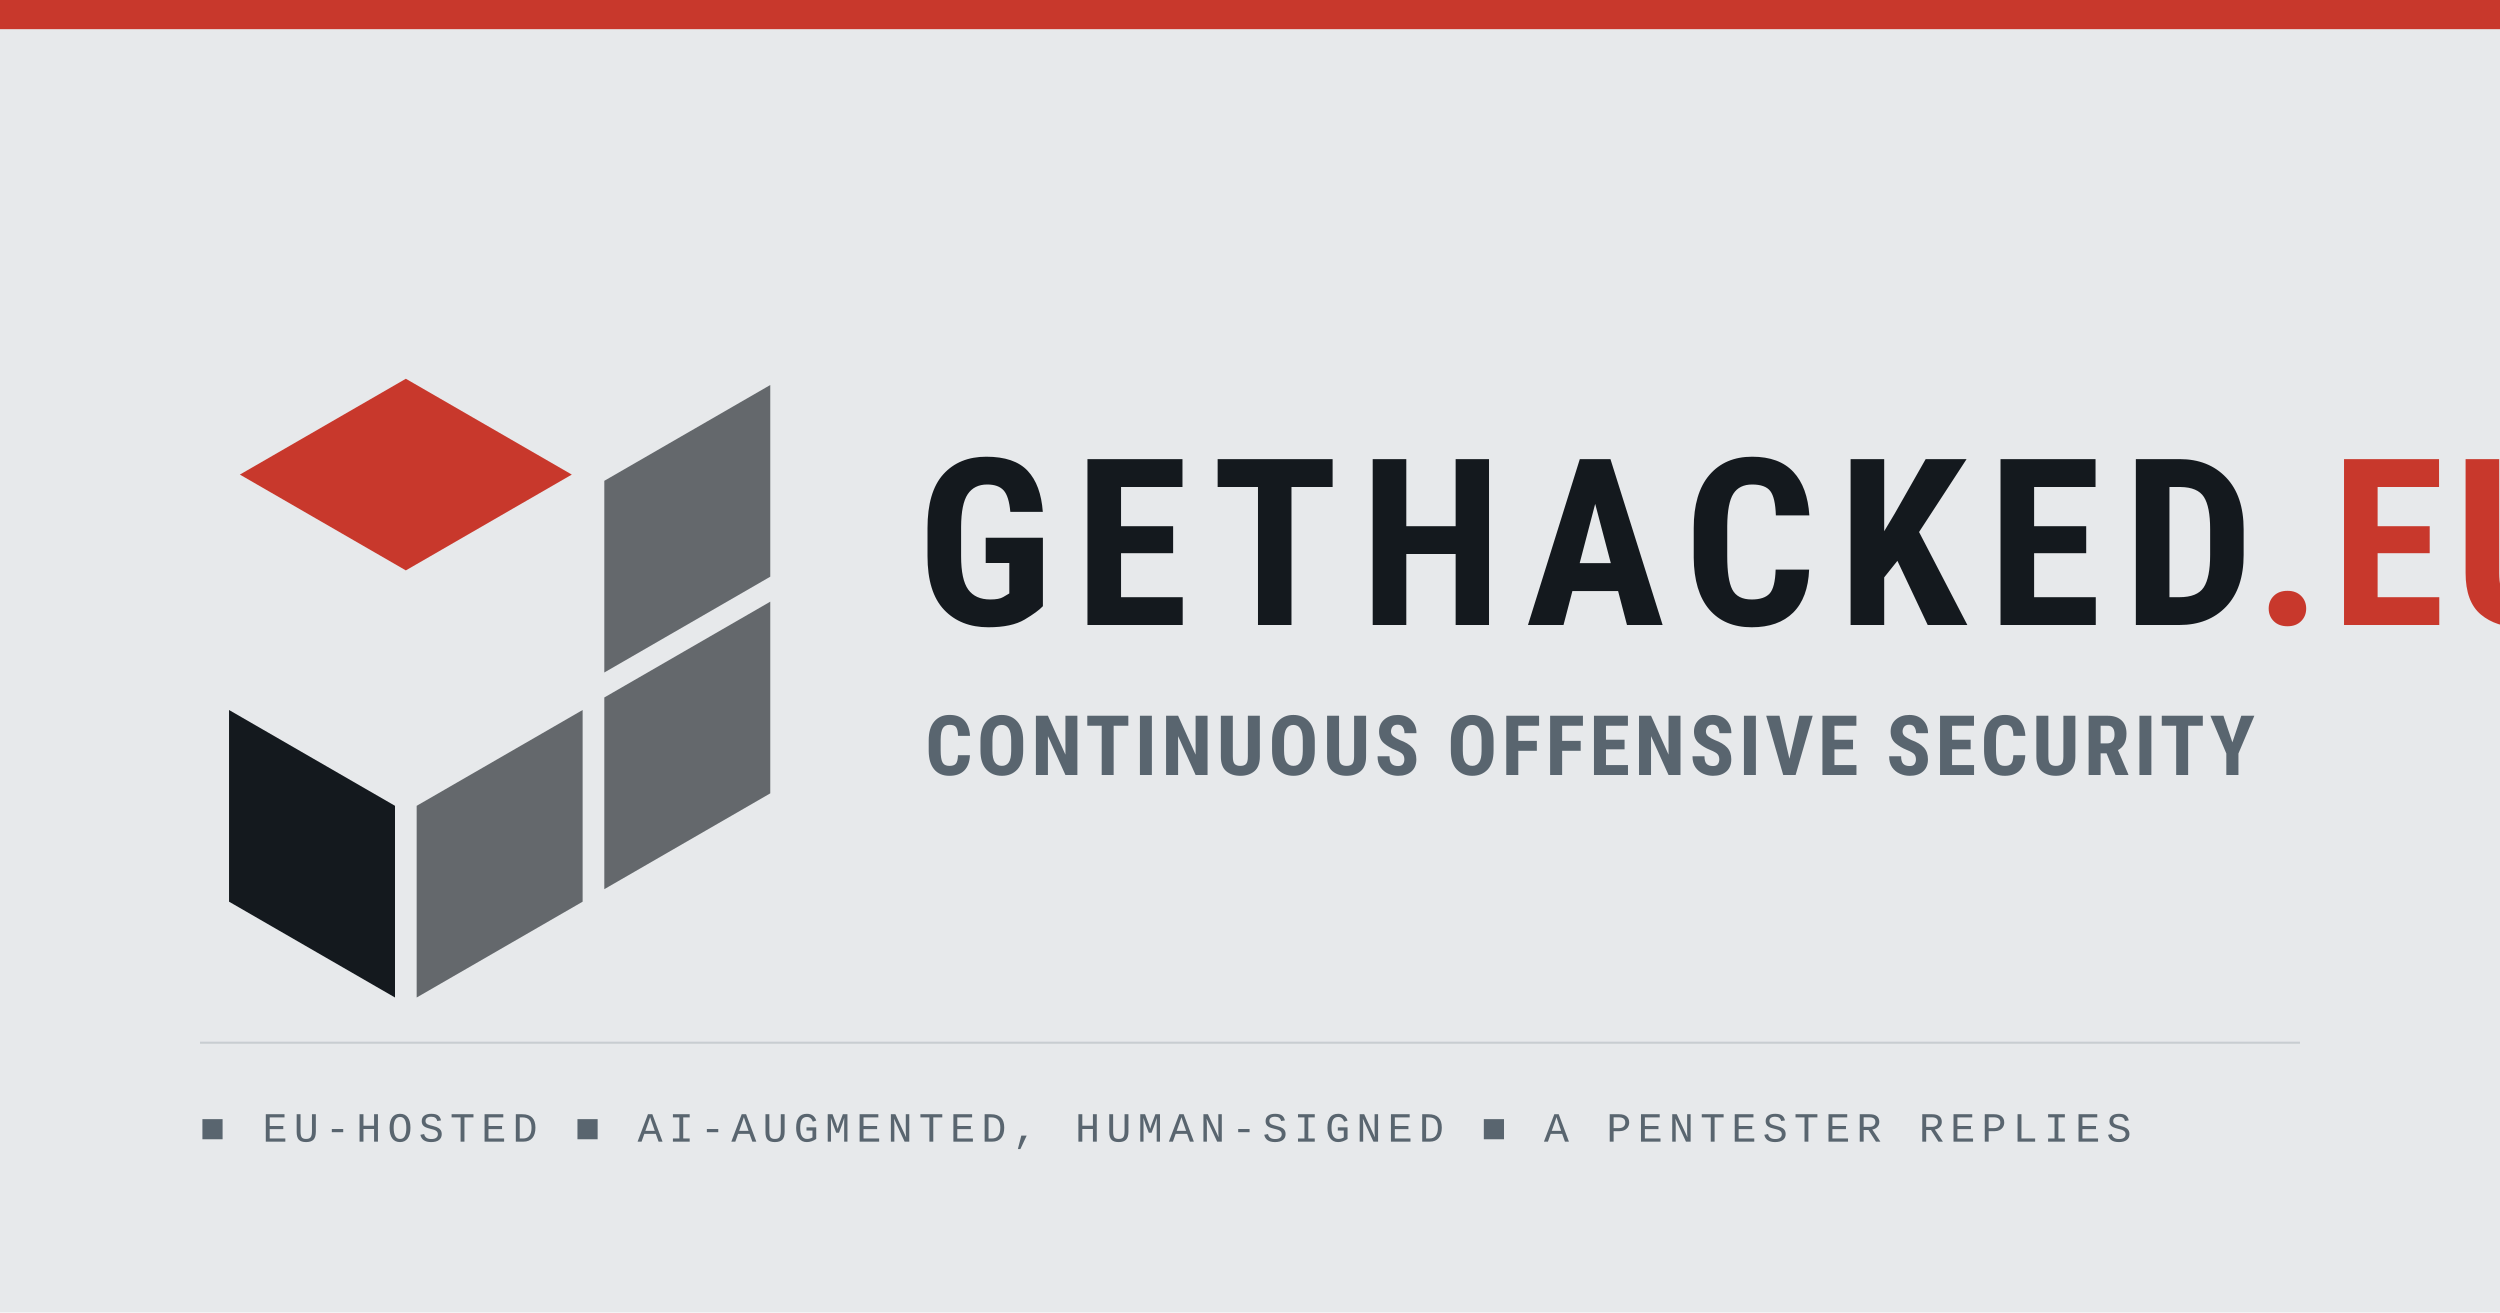
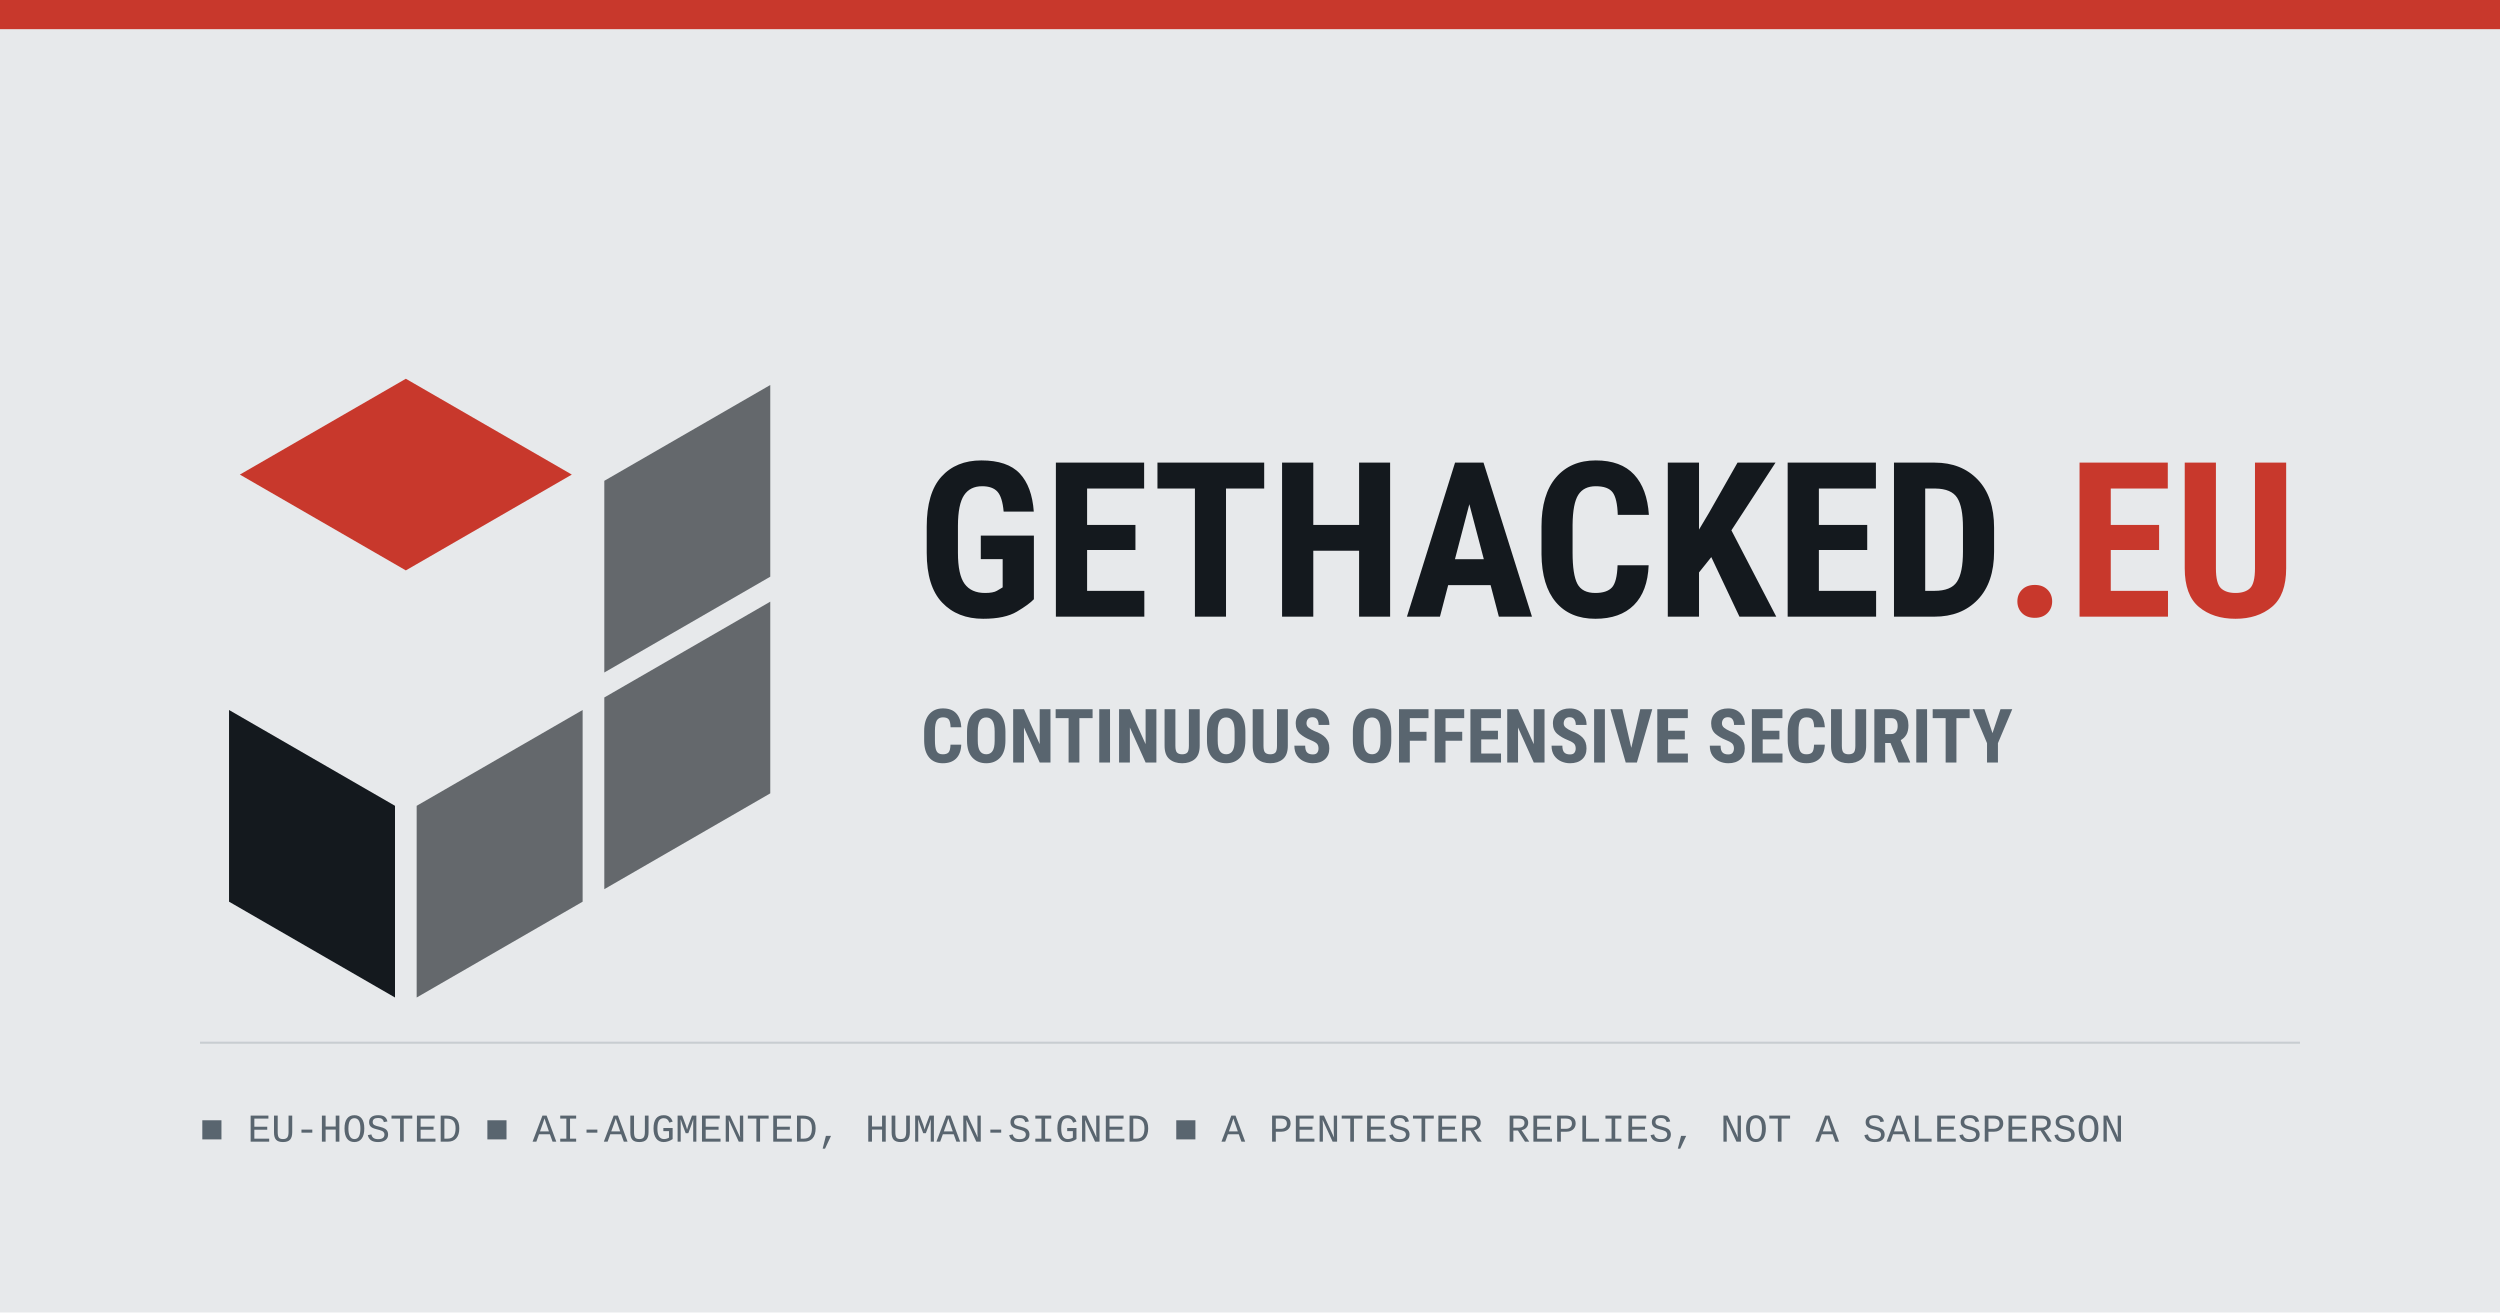
<svg xmlns="http://www.w3.org/2000/svg" width="1200" height="630" viewBox="0 0 1200 630" role="img" aria-label="GetHacked.eu — continuous offensive security">
  <rect width="1200" height="630" fill="#E7E9EB" />
  <rect y="0" width="1200" height="14" fill="#C8382C" />
  <g transform="translate(96 168) scale(2.6)">
    <g transform="translate(-62 -57)">
      <polygon fill="#C8382C" points="100,97.69 69.36,80 100,62.31 130.64,80" />
      <g fill="#14191E">
        <polygon points="98,141.15 67.36,123.46 67.36,158.85 98,176.54" />
        <polygon opacity=".62" points="102,141.15 132.64,123.46 132.64,158.85 102,176.54" />
        <polygon opacity=".62" points="136.64,81.15 167.28,63.46 167.28,98.85 136.64,116.54" />
        <polygon opacity=".62" points="136.64,121.15 167.28,103.46 167.28,138.85 136.64,156.54" />
      </g>
    </g>
  </g>
  <g font-family="'Arial Narrow','Liberation Sans Narrow','Roboto Condensed',Arial,sans-serif" font-weight="700">
-     <text x="440" y="300" font-size="112" letter-spacing="10" fill="#14191E">GETHACKED<tspan fill="#C8382C" letter-spacing="4">.EU</tspan>
+     <text x="440" y="296" font-size="104" fill="#14191E" textLength="664" lengthAdjust="spacingAndGlyphs">GETHACKED<tspan fill="#C8382C">.EU</tspan>
    </text>
-     <text x="444" y="372" font-size="40" letter-spacing="2" fill="#59656F">CONTINUOUS OFFENSIVE SECURITY</text>
+     <text x="442" y="366" font-size="36" fill="#59656F" textLength="600" lengthAdjust="spacingAndGlyphs">CONTINUOUS OFFENSIVE SECURITY</text>
  </g>
-   <g font-family="ui-monospace,Menlo,Consolas,'Liberation Mono',monospace" font-size="20" fill="#59656F" letter-spacing="3">
-     <text x="96" y="548">■ EU-HOSTED   ■ AI-AUGMENTED, HUMAN-SIGNED   ■ A PENTESTER REPLIES</text>
+   <g font-family="ui-monospace,Menlo,Consolas,'Liberation Mono',monospace" font-size="19" fill="#59656F" textLength="1008" lengthAdjust="spacingAndGlyphs">
+     <text x="96" y="548">■  EU-HOSTED      ■  AI-AUGMENTED, HUMAN-SIGNED      ■  A PENTESTER REPLIES, NOT A SALESPERSON</text>
  </g>
  <rect x="96" y="500" width="1008" height="1" fill="#C8CDD1" />
</svg>
